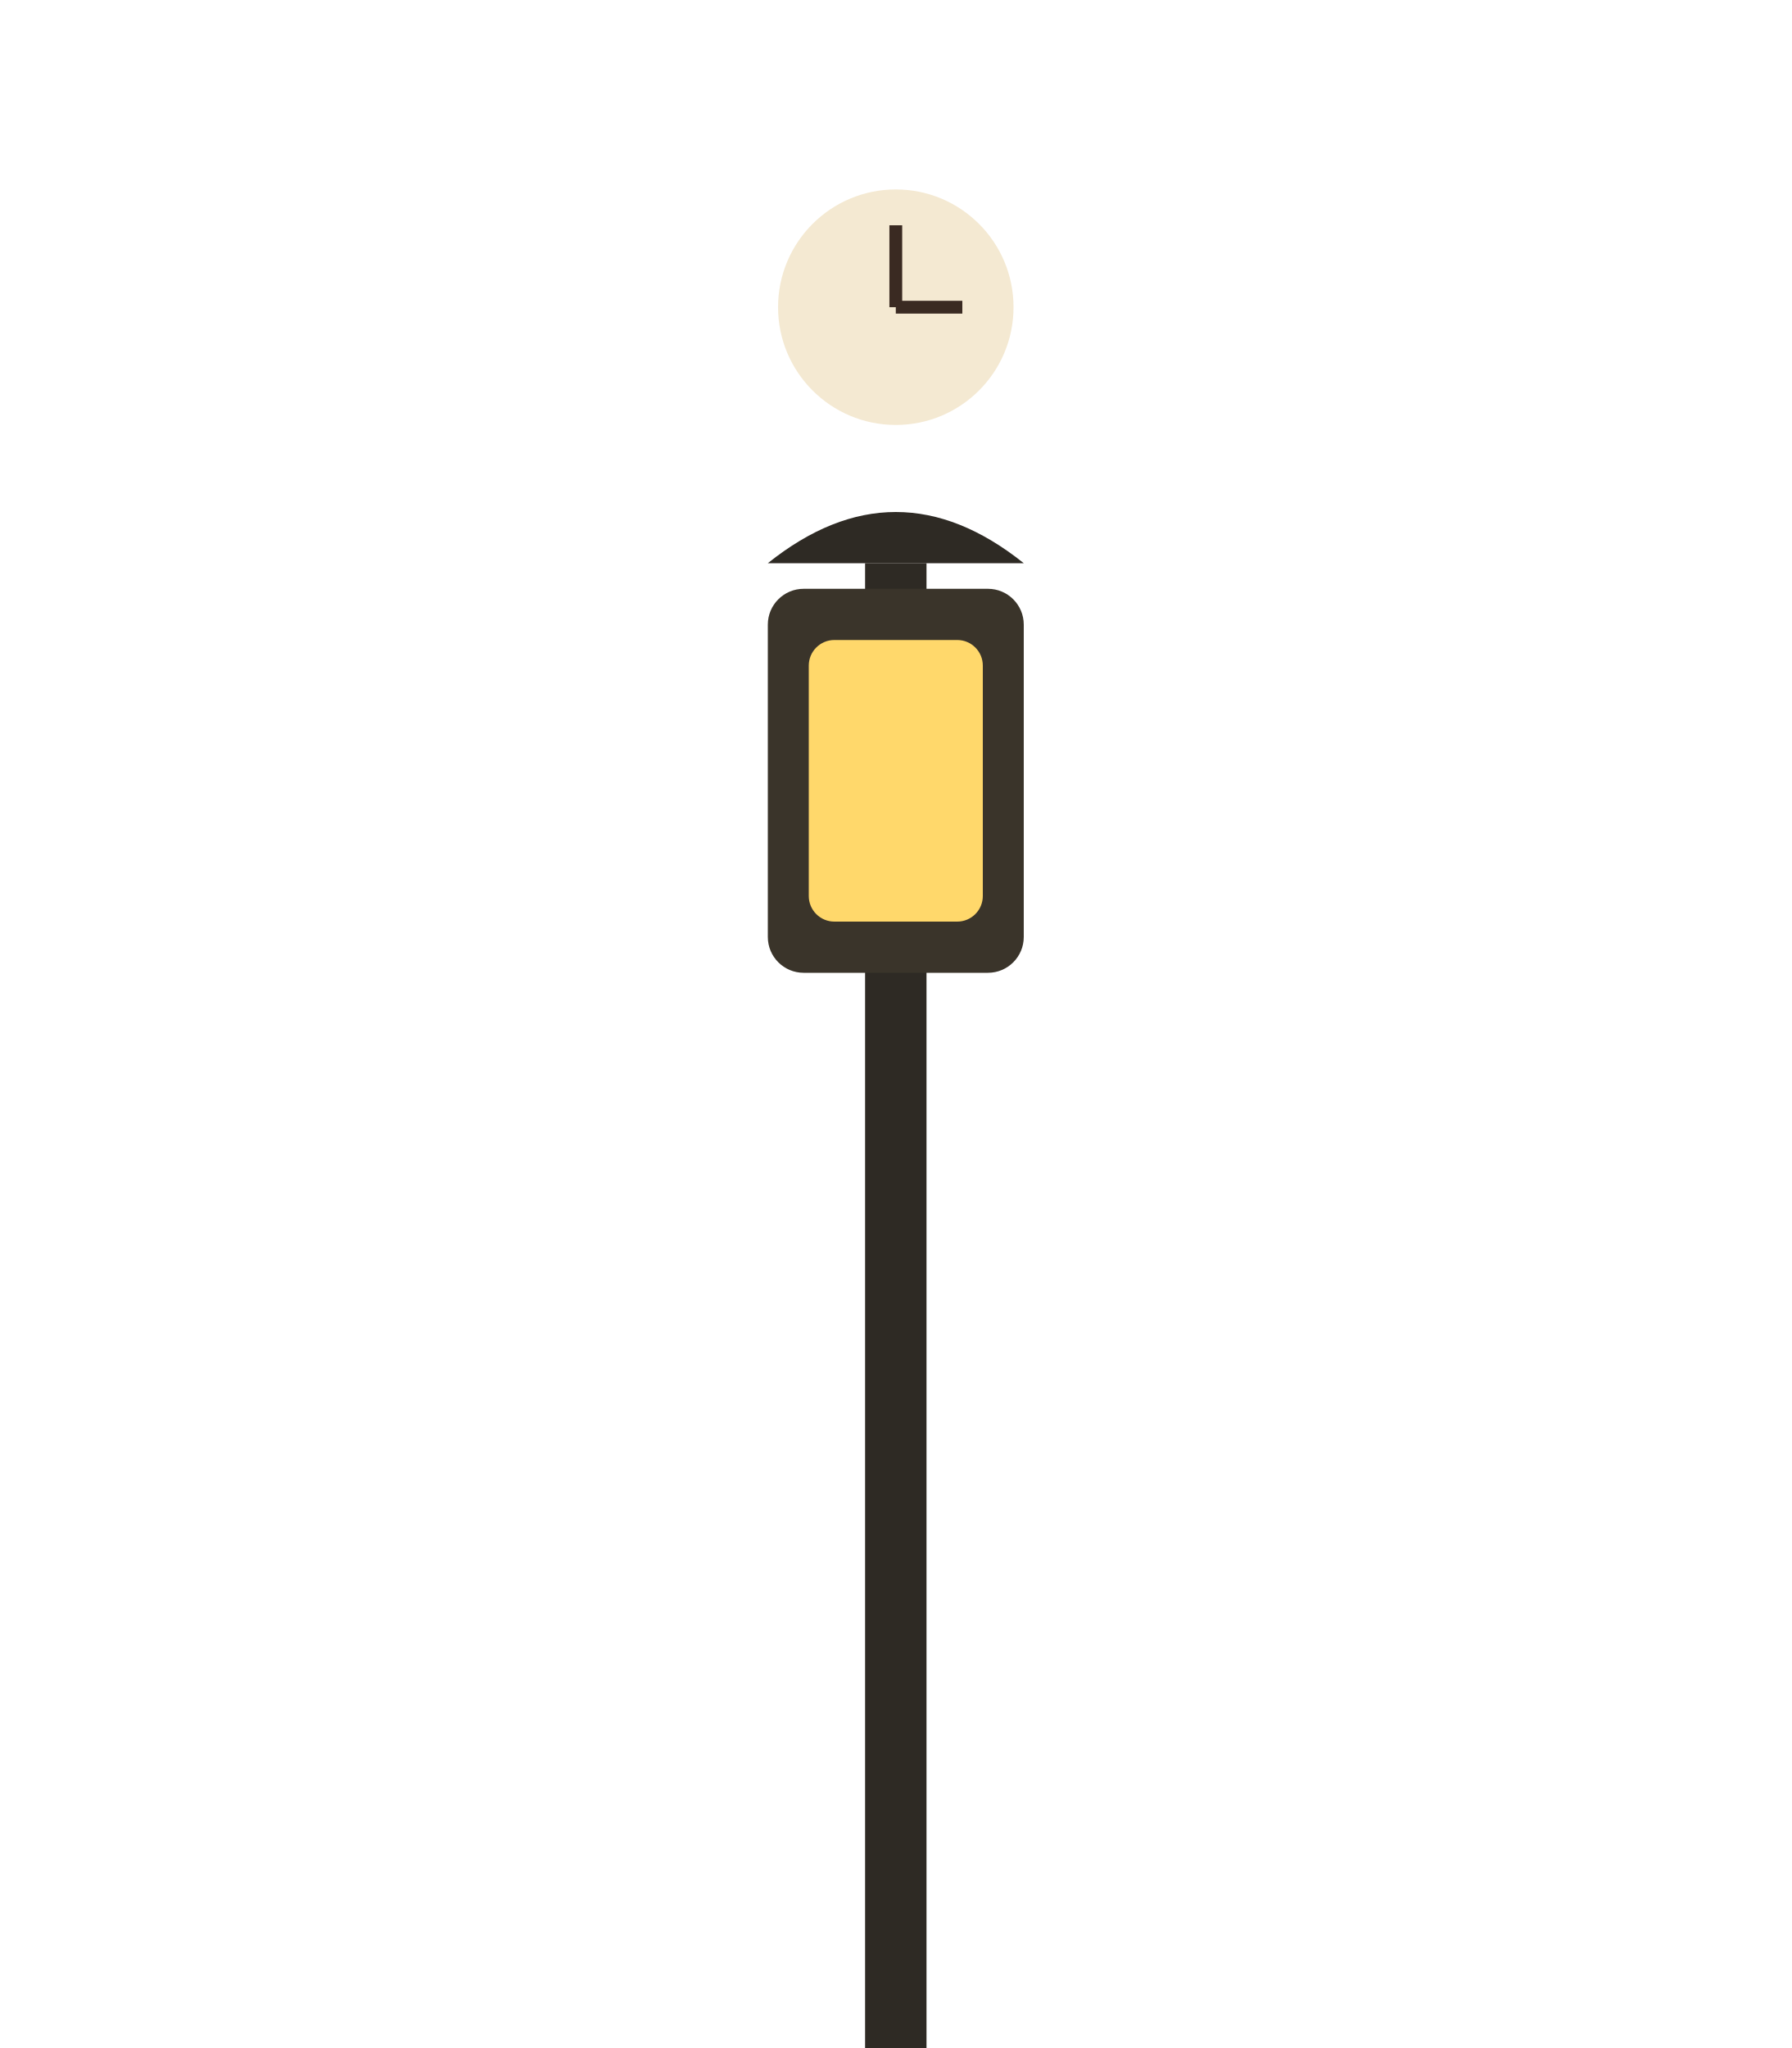
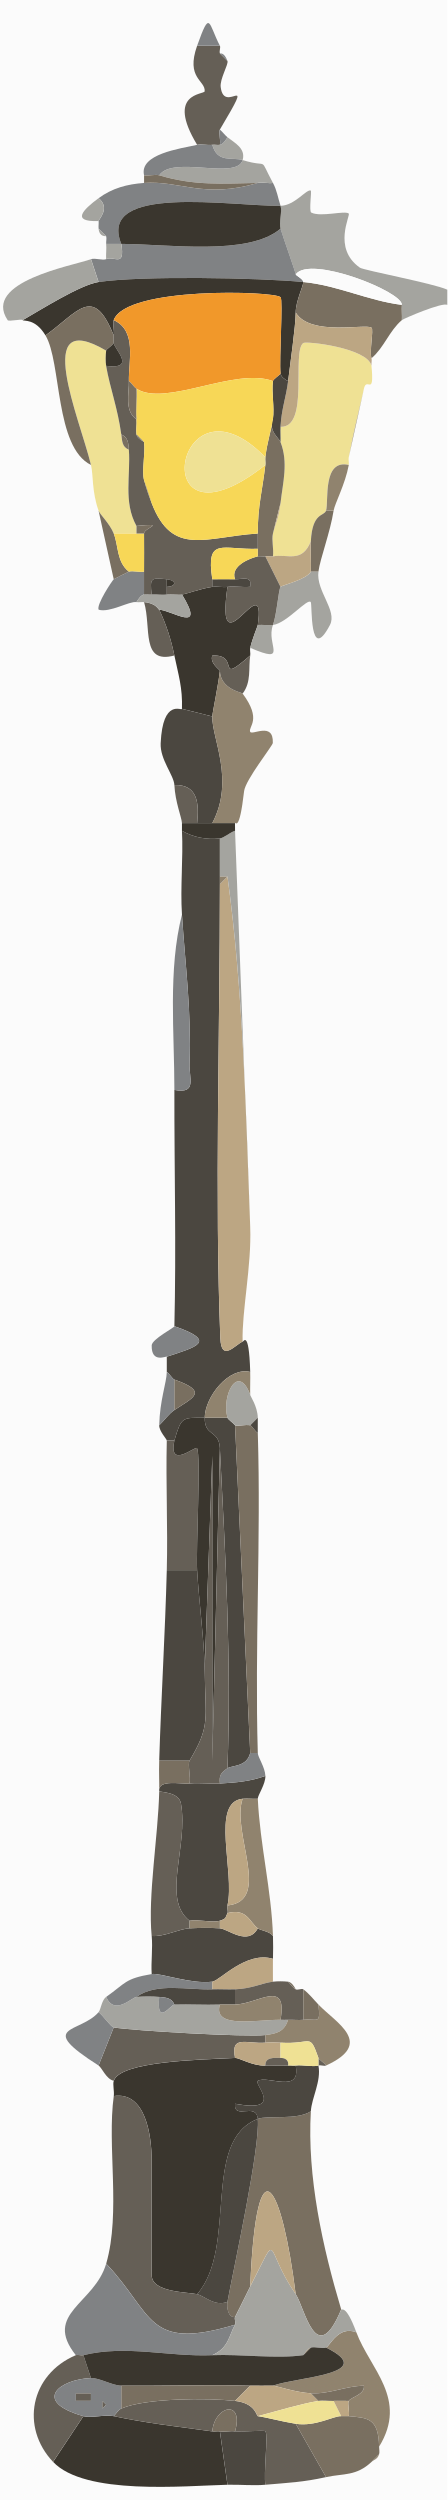
- <svg xmlns="http://www.w3.org/2000/svg" viewBox="0 0 700 800" fill="none">
-   <rect x="338" y="220" width="24" height="580" fill="#2e2a24" />
-   <path d="M300 220 q50 -40 100 0 Z" fill="#2e2a24" />
-   <rect x="300" y="230" width="100" height="150" rx="14" fill="#3a342a" />
-   <g id="anim-glow">
-     <rect x="316" y="250" width="68" height="110" rx="10" fill="#ffd86b" />
+ <svg xmlns="http://www.w3.org/2000/svg" id="Layer_1" viewBox="0 0 119.14 665.82">
+   <g id="_5B886m.tif">
+     <path d="M119.14,81.2v584.62H0V0h119.14v77.14c-3.61-1.67-22.29-5.17-23.27-5.86-7.41-5.19-2.4-13.98-2.99-14.43-1.13-.85-7.37,1.02-9.96-.24-.67-.33.17-5.77-.15-5.88-1.19-.41-4.27,4.02-8.05,4.07-.7-2.08-.92-4.05-2.02-6.09-4.01-7.43-.64-3.8-8.08-6.09.91-3.11-2.15-4.59-4.04-6.09-.73-.58-1.29-1.43-2.02-2.03,9.91-16.67,1.18-3.63.22-11.3-.27-2.18,2.13-6.08,1.8-6.97-.94-2.52-1.98-1.89-2.02-2.03-.21-.66.25-1.54,0-2.03-3.1-5.97-2.54-9.89-6.06,0-3.09,8.69,2.24,9.2,2.01,12.13-.07.93-10.48.27-2.01,14.26-4.59,1.02-15.48,2.47-14.14,8.12v2.03c-4.52.33-8.46,1.37-12.12,4.06-4.25,3.13-7.35,6.37,0,6.09.06.67-.07,1.36,0,2.03.26,2.41,1.98,1.89,2.02,2.03.16.6-.06,1.38,0,2.03.13,1.33-.09,2.72,0,4.06-.9.41-2.97-.38-4.04,0-4.87,1.74-29.03,5.99-22.2,16.23.32.48,3.69-.4,4.03,0,.3.37,3.31-.52,6.06,4.06,4.29,7.15,2.46,29.74,12.12,34.51.63,2.62.2,7.09,2.02,12.18l4.04,18.27c-.35.28-4.71,6.77-4.02,8.11,2.94.9,8.22-2.34,10.08-2.02.64.11,1.36-.06,2.02,0,1.99,6.79-.9,16.65,8.08,14.21,1.07,5.16,2.21,8.59,2.02,14.21-.02.66-5.12-2.94-5.67,9.17-.2,4.35,3.53,8.5,3.65,11.13.22,4.55,1.94,8.6,2.02,10.15.04.67-.03,1.36,0,2.03.37,7.38-.48,14.96,0,22.33-3.75,14.63-2,31.56-2.02,46.69-.03,20.92.51,42.03,0,62.93,0,.4-6,3.44-6.04,5.11-.12,4.94,4.03,2.73,4.02,3.01-.03,1.35.03,2.71,0,4.06-.07,2.94-1.85,7.5-2.02,14.21-.04,1.57,2.03,3.66,2.02,4.06-.28,11.46.3,23.05,0,34.51-.44,16.7-1.49,33.92-2.02,50.75-.11,3.38.06,5.86,0,8.12-.31,12.26-3.05,27.75-2.02,38.57.32,3.33-.22,6.8,0,10.15-7.19,1.22-6.87,2.39-12.12,6.09-1.2.85-1.4,3.34-2.02,4.06-4.89,5.68-16.94,3.4,0,14.21.9.57,2.02,3.63,4.04,4.06-.33.96.18,2.76,0,4.06-1.83,13.35,1.92,31-2.02,44.66-3.09,10.69-16.9,13.25-8.08,24.36-12.14,5.17-14.8,19.16-6.06,28.42,8.47,8.97,34.94,6.38,46.44,6.09,3.33-.08,6.79.29,10.1,0,6.12-.54,9.92-.66,16.15-2.03,4.64-1.02,8.01-.2,12.12-4.06.66-.62,1.56-.63,2.02-2.03.17-.51.01-1.44,0-2.03,7.82-12.74-2.45-20.69-6.06-30.45-2.86-7.73-3.93-5.74-4.04-6.09-4.94-16.53-9.1-35.36-8.08-52.78.21-3.6,2.82-8.01,2.02-12.18.67-.19,1.51.23,2.02,0,12.98-5.93,2.77-11.28-2.02-16.24-1.28-1.33-2.54-3-4.04-4.06-.43-.3-1.45.28-2.02,0-.37-.81-1.18-1.94-2.02-2.03-1.21-.13-2.84-.15-4.04,0,.03-2.03-.05-4.06,0-6.09s.07-4.07,0-6.09c-.41-12.22-3.45-24.24-4.04-36.54-.04-.93,2.1-3.89,2.02-6.09-.09-2.32-1.99-4.94-2.02-6.09-.83-28.34.88-56.92,0-85.26-.04-1.35.04-2.71,0-4.06-.1-3.12-2.01-5.72-2.02-6.09-.06-2.03.06-4.06,0-6.09-.35-12.13-2-7.54-2.02-8.12-.24-7.94,2.41-20.21,2.02-30.45l-4.04-105.56c.05-.67-.06-1.36,0-2.03.05-.58,1.11,2.9,2.42-8.51.35-3.06,7.62-12.1,7.65-12.85.23-5.83-5.65-1.83-6.05-3.01-.49-1.44,3.19-3.16-1.99-10.14,2.38-3.11,1.51-6.74,2.02-10.15.1-.66-.14-1.39,0-2.03,10.47,4.49,4.1-.85,6.06-6.09,3.7-.46,9.17-7.25,10.07-6.09.42.53-.41,16.63,5.1,6.1,2.03-3.87-3.73-9.03-3.06-14.22.46-3.54,3.12-10.36,4.04-16.24.29-1.88,3.12-7.13,4.04-12.18.12-.65-.12-1.38,0-2.03l4.04-18.27c.77-3.36,2.82,2.45,2.02-6.09-.07-.71.17-1.53,0-2.03,3.38-2.86,4.71-7.26,8.08-10.15.52-.45,10.9-4.88,12.12-4.06Z" fill="#fbfbfb" />
+     <path d="M74.71,54.81c3.78-.05,6.87-4.48,8.05-4.07.32.11-.53,5.55.15,5.88,2.59,1.27,8.84-.61,9.96.24.59.44-4.43,9.24,2.99,14.43.98.69,19.66,4.19,23.27,5.86v4.06c-1.22-.82-11.59,3.61-12.12,4.06.09-1.34-.13-2.73,0-4.06.35-3.47-24.51-13.37-28.27-8.12-.05-.64-3.23-9.49-4.04-12.18-.49-1.6.51-4.58,0-6.09Z" fill="#a4a49f" />
+     <path d="M58.56,223.29v10.15c0,.68,0,1.35,0,2.03,0,38.15-1.39,83.85.12,120.94.26,6.38,3.76,1.97,5.94.86.02.58,1.67-4.01,2.02,8.12-5.7-1.45-12.05,6.64-12.12,12.18,2.02-.01,4.04,0,6.06,0,.14.5,1.46,1.32,2.02,2.03l4.04,87.29c-.96,3.75-4.79,3.21-6.06,4.06,1.08-28.53-.55-56.82-2.02-85.26-.26-5.01-4.1-2.98-4.04-8.12-6.01.04-6.19-.33-8.08,6.09h-2.02c0-.4-2.06-2.49-2.02-4.06,1.35-1.26,2.5-3.03,4.04-4.06,4.89-3.28,9.31-4.84,0-8.12-.57-.2-1.27-1.58-2.02-2.03.03-1.35-.03-2.71,0-4.06,7.73-2.56,13.79-4.05,2.02-8.12.51-20.9-.03-42.01,0-62.93,6.11,1.15,3.89-3.11,4.04-7,.53-13.71-1.14-26.23-2.02-39.69-.48-7.37.37-14.94,0-22.33,3.08,1.78,6.58,2.43,10.1,2.03Z" fill="#4b4740" />
+     <path d="M70.68,550.11c2-.12,4.07.19,6.06,0,.67-.06,1.36.08,2.02,0,1.52,7.68-7.5,2.52-10.09,4.08-1.22.73,7.39,8.64-6.05,6.1-.39,4.49,5.62-.57,6.05,4.03-15.18,5.94-5.21,33.98-16.15,46.69-2.53-.58-12.12-.44-12.12-5.07v-30.45c0-6.88-1.68-18.54-10.1-17.25.18-1.3-.33-3.1,0-4.06,1.77-5.22,22.86-5.61,32.31-6.09,1.09-.05,4.84,2.23,8.08,2.03Z" fill="#3a362e" />
+     <path d="M82.79,562.29c-1.03,17.42,3.14,36.25,8.08,52.78-6.71,16.16-9.69-.55-12.12-4.06-3.62-28.93-10.37-42.49-12.12-2.03-1.37,2.67-2.6,5.35-4.04,8.12-1.92.21-2.27-2.72-2.02-4.06,1.81-9.65,8.76-41.37,8.08-48.72,2.6-1.02,10.46.42,14.14-2.03Z" fill="#796f60" />
+     <path d="M74.71,113.68c7.8.26,2.9-20.1,6.08-22.33.78-.55,17.15,1.31,18.15,6.09.8,8.54-1.25,2.73-2.02,6.09-1.55,6.75-2.7,11.17-4.04,18.27-.12.65.12,1.38,0,2.03-7.08-1.62-5.29,9.71-6.06,12.18-.49,1.56-3.64.35-4.04,8.12-2.36,6.03-6.33,3.28-10.1,4.06.27-1.9-.4-4.37,0-6.09.62-2.64,1.52-3.75,2.02-8.12.62-5.48,2.13-10.76,0-16.24.05-1.35-.07-2.71,0-4.06Z" fill="#efe194" />
+     <path d="M30.29,558.23c8.42-1.29,10.1,10.37,10.1,17.25v30.45c0,4.63,9.58,4.5,12.12,5.07,1.95.45,4.68,3.39,8.08,2.03-.25,1.34.1,4.27,2.02,4.06-.28.53.29,1.52,0,2.03-23.7,7.19-21.66-2.9-34.33-16.24,3.94-13.66.19-31.31,2.02-44.66Z" fill="#655f56" />
+     <path d="M30.29,643.49c9.1,1.93,17.12,2.79,26.25,4.06.66.09,1.36-.1,2.02,0l2.02,14.21c-11.5.29-37.98,2.88-46.44-6.09l8.08-12.18c2.09.6,5.73-.5,8.08,0Z" fill="#3a362e" />
+     <path d="M66.64,326.82c.39,10.24-2.26,22.51-2.02,30.45-2.18,1.12-5.68,5.53-5.94-.86-1.51-37.09-.11-82.79-.12-120.94l2.02-2.03c4.22,30.56,4.88,62.44,6.06,93.38Z" fill="#bca683" />
+     <path d="M52.5,418.17c.45,7.93,1.96,19.65,2.02,26.39.12,13.42,1.64,14.86-4.04,24.36h-8.08c.52-16.83,1.58-34.04,2.02-50.75h8.08Z" fill="#4b4740" />
+     <path d="M70.68,472.97c.08,2.2-2.06,5.16-2.02,6.09-1.33.09-2.71-.13-4.04,0-8.63.85-2.01,19.4-4.04,28.42-.16.71.23,1.57,0,2.03-.62,1.22-.22,1.45-2.02,2.03-1.93.62-5.72-.43-8.08,0-7.54-5.84-.24-19.82-2.29-31.21-.58-3.21-5.75-2.97-5.79-3.3-.39-3.24,5.87-1.8,8.08-2.03,2.64-.27,5.41.15,8.08,0,4.18-.23,8.16-.56,12.12-2.03Z" fill="#4b4740" />
+     <path d="M38.37,48.72c9.54-.69,15.98,4.29,30.29,0,1.07-.32,2.79.22,4.04,0,1.1,2.04,1.32,4.01,2.02,6.09-12.85.16-48.95-5.98-42.41,10.15,12.17,0,33.8,3.33,42.41-4.06.81,2.69,3.98,11.54,4.04,12.18.03.3,1.99,1.23,2.02,2.03-12.15-1.15-43.05-1.7-54.52,0l-2.02-6.09c1.07-.38,3.14.41,4.04,0,2.15-.98,5.05,2.4,4.04-4.06h-4.04c-.06-.65.16-1.43,0-2.03l-2.02-2.03c-.07-.67.06-1.36,0-2.03-.03-.39,3.23-3.48,0-6.09,3.65-2.69,7.6-3.73,12.12-4.06Z" fill="#808284" />
+     <path d="M66.64,379.6c.5.13,1.26,1.61,2.02,2.03.88,28.34-.83,56.92,0,85.26h-2.02l-4.04-87.29c.3.38,2.88-.3,4.04,0Z" fill="#796f60" />
+     <path d="M62.6,619.13c-1.69,2.98-1.66,6.17-6.06,8.12-11.65.48-22.88-2.82-34.33,0-.68.17-1.5-.22-2.02,0-8.83-11.11,4.99-13.67,8.08-24.36,12.67,13.34,10.63,23.43,34.33,16.24Z" fill="#808284" />
+     <path d="M28.27,93.38c-.15,1.1-.19,2.99,0,4.06,1.06,6.02,3.07,11.19,4.04,18.27.22,1.64.13,3.32,2.02,4.06.51,6.76-1.53,13.88,2.02,20.3v2.03h-6.06c-1.05-2.63-3.67-5.06-4.04-6.09-1.82-5.09-1.39-9.56-2.02-12.18-2.94-12.2-15.93-42.23,4.04-30.45Z" fill="#efe194" />
+     <path d="M56.54,156.3c1.3-.19,2.75.2,4.04,0-3.36,23.64,10.47-6.43,8.08,10.15-.05.32-1.5,3.77-2.02,6.09-.14.64.1,1.37,0,2.03-9.49,8.26-2.33-.35-10.09.02-.78,2,2.03,3.82,2.01,4.04-.35,3.45-2,11.29-2.02,12.18l-8.08-2.03c.19-5.62-.95-9.05-2.02-14.21-.88-4.23-2.18-8.3-4.04-12.18,3.32.1,12.58,6.59,6.06-4.06,1.26-.15,4.84-1.54,8.08-2.03Z" fill="#3a362e" />
+     <path d="M26.25,75.11c11.47-1.7,42.37-1.15,54.52,0,.04,1.05-2,5.04-2.02,8.12-.03,3.85-1.46,13.51-2.02,18.27-.81-.34-1.94-1.21-2.02-2.03-.38-3.8.72-19.59.01-20.31-1.66-1.69-41.17-2.89-44.44,6.1-.35.95.24,2.79,0,4.06-5.47-13.65-9.48-6.23-18.17,0-2.75-4.58-5.76-3.69-6.06-4.06,4.79-2.75,15.4-9.44,20.19-10.15Z" fill="#3a362e" />
+     <path d="M62.6,639.43c5.48.62,5.69,4.02,6.06,4.06,1.72.19,6.78,1.52,10.1,2.03l8.08,14.21c-6.24,1.37-10.04,1.49-16.15,2.03-.56-2.86.81-13.25,0-14.22-.37-.44-6.37.27-8.09.01,2.45-8.59-5.42-6.97-6.06,0-9.13-1.27-17.15-2.13-26.25-4.06.61-.62,1.25-1.7,2.02-2.03,6.44-2.8,23.09-2.84,30.29-2.03Z" fill="#655f56" />
+     <path d="M70.68,541.99v2.03c-5,.39-9.35-2.17-8.08,4.06-9.45.47-30.53.87-32.31,6.09-2.02-.43-3.14-3.49-4.04-4.06l4.04-10.15c5.01.88,35.56,2.63,40.39,2.03Z" fill="#655f56" />
+     <path d="M50.48,513.57c2.62-.13,5.47-.18,8.08,0,2.14.15,7.48,4.83,10.1,0,.86.65,3.08.74,4.04,2.03.07,2.02.05,4.07,0,6.09-7.14-2.14-14.16,5.83-16.15,6.09-5.72.74-13.89-2.42-16.15-2.03-.22-3.35.32-6.82,0-10.15,3.37.29,7.15-1.88,10.1-2.03Z" fill="#4b4740" />
+     <path d="M48.46,188.78l8.08,2.03c-.13,5.89,6.07,16.9,0,28.42h-4.04c.54-5.26.19-10.32-6.06-10.15-.13-2.63-3.85-6.78-3.65-11.13.55-12.11,5.65-8.51,5.67-9.17Z" fill="#4b4740" />
+     <path d="M58.56,178.63c.16,4.94,5.8,5.74,6.06,6.09,5.19,6.98,1.51,8.7,1.99,10.14.4,1.18,6.28-2.82,6.05,3.01-.03.75-7.29,9.79-7.65,12.85-1.31,11.41-2.36,7.93-2.42,8.51h-6.06c6.07-11.52-.13-22.53,0-28.42.02-.88,1.67-8.73,2.02-12.18Z" fill="#90836e" />
+     <path d="M94.91,621.16c3.61,9.75,13.87,17.71,6.06,30.45-.19-7.64-2.99-7.63-8.08-8.12.26-1.19-.4-3.35,0-4.06.56-1.01,4.31-1.64,4.04-4.04-4.89.04-9.13,2.27-14.13,2.01-4.05-.22-9.28-2.02-10.1-2.03,6.18-2.31,28.51-3.04,14.14-10.15,1.07-.47,3.3-5.92,8.08-4.06Z" fill="#90836e" />
+     <path d="M62.6,221.26l4.04,105.56c-1.18-30.94-1.84-62.82-6.06-93.38h-2.02v-10.15c1.1-.12,2.75-1.64,4.04-2.03Z" fill="#a4a49f" />
+     <path d="M107.02,81.2c-.13,1.33.09,2.72,0,4.06-3.37,2.89-4.7,7.28-8.08,10.15-.61-1.75.64-7.64.01-8.13-1.54-1.19-16.26,2.4-20.2-4.05.02-3.08,2.06-7.07,2.02-8.12,9.11.86,17.24,4.97,26.25,6.09Z" fill="#796f60" />
+     <path d="M36.35,531.84c1.86-.16,4.21-.19,6.06,0-.8,8,3.05,2.06,4.04,2.03,4.03-.13,8.09.15,12.12,0-2.03,6.58,10.09,3.98,16.15,4.06.67,0,1.35.03,2.02,0-1.04,3.21-3.06,3.69-6.06,4.06-4.82.6-35.37-1.15-40.39-2.03-.8-.14-2.9-3.25-4.04-4.06.62-.72.81-3.21,2.02-4.06,2.22,5.09,6.84.11,8.08,0Z" fill="#a4a49f" />
+     <path d="M92.89,643.49c5.09.49,7.89.48,8.08,8.12.01.59.17,1.52,0,2.03l-2.02,2.03c-4.11,3.86-7.47,3.04-12.12,4.06l-8.08-14.21c5.33.81,10.07-2.12,12.12-2.03.67.03,1.36-.06,2.02,0Z" fill="#796f60" />
+     <path d="M42.41,477.03c.04.33,5.21.09,5.79,3.3,2.05,11.39-5.25,25.37,2.29,31.21v2.03c-2.95.15-6.73,2.32-10.1,2.03-1.03-10.82,1.71-26.31,2.02-38.57Z" fill="#655f56" />
+     <path d="M46.44,383.66c-1.66,7.85,5.63,1.3,6.04,2.03,1.08,1.97-.3,26.72.02,32.48h-8.08c.3-11.46-.28-23.04,0-34.51h2.02Z" fill="#655f56" />
+     <path d="M30.29,89.32c-.12.61-.01,1.39,0,2.03-.4.75-1.96,1.62-2.02,2.03-19.97-11.78-6.98,18.25-4.04,30.45-9.66-4.77-7.82-27.36-12.12-34.51,8.7-6.23,12.7-13.65,18.17,0Z" fill="#796f60" />
+     <path d="M58.56,12.18c.25.49-.21,1.37,0,2.03l2.02,2.03c.33.89-2.08,4.79-1.8,6.97.96,7.67,9.69-5.37-.22,11.3-.4.67.27,2.87,0,4.06-.65.12-1.36-.09-2.02,0-1.28.18-2.85-.27-4.04,0-8.47-13.99,1.94-13.33,2.01-14.26.22-2.93-5.1-3.44-2.01-12.13h6.06Z" fill="#655f56" />
+     <path d="M22.21,627.25l2.02,6.09c-8.28.3-15.94,6.16-2.02,10.15l-8.08,12.18c-8.74-9.25-6.08-23.25,6.06-28.42.52-.22,1.34.17,2.02,0Z" fill="#655f56" />
+     <path d="M78.75,83.23c3.95,6.45,18.67,2.87,20.2,4.05.63.49-.62,6.38-.01,8.13.17.5-.07,1.32,0,2.03-1.01-4.78-17.37-6.64-18.15-6.09-3.18,2.23,1.72,22.59-6.08,22.33.24-4.73,1.55-8.15,2.02-12.18.55-4.75,1.99-14.42,2.02-18.27Z" fill="#bca683" />
+     <path d="M24.23,69.02l2.02,6.09c-4.8.71-15.4,7.4-20.19,10.15-.34-.41-3.71.47-4.03,0-6.82-10.24,17.33-14.49,22.2-16.23Z" fill="#a4a49f" />
+     <path d="M68.66,479.06c.59,12.3,3.63,24.32,4.04,36.54-.96-1.29-3.17-1.38-4.04-2.03-2.26-1.71-2.83-5.39-8.08-4.06.23-.46-.16-1.32,0-2.03,11.99-1.23.9-19.49,4.04-28.42,1.32-.13,2.71.09,4.04,0Z" fill="#90836e" />
+     <path d="M48.46,243.59c.89,13.46,2.56,25.98,2.02,39.69-.15,3.89,2.07,8.14-4.04,7,.02-15.13-1.73-32.06,2.02-46.69Z" fill="#808284" />
+     <path d="M84.81,550.11c.8,4.17-1.81,8.58-2.02,12.18-3.68,2.45-11.53,1.01-14.14,2.03.69,7.35-6.27,39.07-8.08,48.72-3.4,1.36-6.12-1.58-8.08-2.03,10.94-12.7.98-40.75,16.15-46.69-.43-4.6-6.44.45-6.05-4.03,13.44,2.55,4.84-5.36,6.05-6.1,2.59-1.56,11.61,3.6,10.09-4.08,1.89-.24,4.54.44,6.06,0Z" fill="#4b4740" />
+     <path d="M62.6,647.55c1.71.25,7.72-.46,8.09-.01.8.97-.57,11.36,0,14.22-3.3.29-6.76-.08-10.1,0l-2.02-14.21c1.3.2,2.74-.19,4.04,0Z" fill="#4b4740" />
+     <path d="M86.83,550.11c-.46-.76-1.81-1.44-2.02-2.03-2.49-6.87-1.57-3.53-10.1-4.06-1.3-.08-2.74-.1-4.04,0v-2.03c3-.37,5.02-.85,6.06-4.06,1.33-.06,2.73.15,4.04,0,3.83-.44,4.63,1.51,4.04-4.06,4.79,4.96,15,10.31,2.02,16.24Z" fill="#90836e" />
+     <path d="M84.81,152.24c-.67,5.19,5.09,10.35,3.06,14.22-5.51,10.53-4.69-5.57-5.1-6.1-.9-1.16-6.37,5.63-10.07,6.09-1.96,5.24,4.41,10.58-6.06,6.09.52-2.32,1.97-5.77,2.02-6.09,1.33-.11,2.73.16,4.04,0,1.01-2.69,1.46-9.24,2.02-10.15.24-.39,6.88-1.91,8.08-4.06h2.02Z" fill="#a4a49f" />
+     <path d="M64.62,42.63c7.44,2.29,4.06-1.34,8.08,6.09-1.25.22-2.97-.32-4.04,0-9.48.17-16.89.79-26.25-2.03,3.6-5.38,20.63,1.36,22.21-4.06-2.78-.86-6.71.89-8.08-4.06.66-.09,1.37.12,2.02,0,.81-.15,1.59-1.28,2.02-2.03,1.88,1.49,4.94,2.98,4.04,6.09Z" fill="#a4a49f" />
+     <path d="M26.25,535.9c1.14.81,3.24,3.92,4.04,4.06l-4.04,10.15c-16.94-10.81-4.89-8.53,0-14.21Z" fill="#808284" />
+     <path d="M52.5,38.57c1.19-.27,2.76.18,4.04,0,1.36,4.95,5.29,3.2,8.08,4.06-1.58,5.42-18.61-1.32-22.21,4.06-1.07-.32-2.79.22-4.04,0-1.34-5.65,9.55-7.1,14.14-8.12Z" fill="#808284" />
+     <path d="M40.39,525.75c2.26-.39,10.43,2.77,16.15,2.03v2.03c-6.35.24-14.88-1.88-20.19,2.03-1.24.11-5.85,5.09-8.08,0,5.25-3.7,4.93-4.87,12.12-6.09Z" fill="#808284" />
+     <path d="M72.69,521.69c-.05,2.03.03,4.06,0,6.09-3.04.39-5.52,1.84-10.1,2.03-2.01.08-4.04-.08-6.06,0v-2.03c2-.26,9.01-8.23,16.15-6.09Z" fill="#bca683" />
+     <path d="M76.73,527.78c.63.63,1.25,1.65,2.02,2.03.57.28,1.59-.3,2.02,0v8.12c-1.31.15-2.71-.06-4.04,0-.67.03-1.35,0-2.02,0,1.92-11.07-5.96-4.23-12.12-4.06v-4.06c4.57-.19,7.06-1.64,10.1-2.03,1.2-.15,2.83-.13,4.04,0Z" fill="#655f56" />
+     <path d="M38.37,152.24v6.09c-.8.15-1.59,1.28-2.02,2.03-1.86-.33-7.14,2.92-10.08,2.02-.68-1.34,3.67-7.83,4.02-8.11.18-.14,3.8-1.95,4.04-2.03,1.05-.33,2.8.23,4.04,0Z" fill="#808284" />
+     <path d="M92.89,121.8c1.34-7.1,2.49-11.52,4.04-18.27l-4.04,18.27Z" fill="#90836e" />
+     <path d="M66.64,371.48c.01.37,1.92,2.97,2.02,6.09l-2.02,2.03c-1.16-.3-3.74.38-4.04,0-.56-.71-1.88-1.53-2.02-2.03-1.65-5.9,2.84-14.73,6.06-6.09Z" fill="#a4a49f" />
+     <path d="M84.81,152.24h-2.02c.09-2.7-.14-5.43,0-8.12.4-7.77,3.55-6.56,4.04-8.12h2.02c-.92,5.88-3.58,12.7-4.04,16.24Z" fill="#796f60" />
+     <path d="M42.41,46.69c9.36,2.82,16.78,2.2,26.25,2.03-14.31,4.29-20.75-.69-30.29,0v-2.03c1.25.22,2.97-.32,4.04,0Z" fill="#796f60" />
+     <path d="M42.41,162.39c1.86,3.88,3.16,7.95,4.04,12.18-8.98,2.44-6.09-7.42-8.08-14.21,3.26.27,3.81,2.02,4.04,2.03Z" fill="#655f56" />
+     <path d="M30.29,142.1c1.29,3.22.74,7.57,4.04,10.15-.24.08-3.86,1.89-4.04,2.03l-4.04-18.27c.37,1.02,2.99,3.46,4.04,6.09Z" fill="#796f60" />
+     <path d="M46.44,353.21c11.77,4.07,5.71,5.56-2.02,8.12,0-.28-4.14,1.93-4.02-3.01.04-1.67,6.03-4.71,6.04-5.11Z" fill="#808284" />
+     <path d="M50.48,468.91c-.53.88.36,4.48,0,6.09-2.21.23-8.47-1.21-8.08,2.03.06-2.26-.11-4.74,0-8.12h8.08Z" fill="#796f60" />
+     <path d="M68.66,466.88c.03,1.14,1.93,3.77,2.02,6.09-3.96,1.47-7.93,1.8-12.12,2.03-.26-2.14.31-2.92,2.02-4.06,1.27-.85,5.1-.31,6.06-4.06h2.02Z" fill="#808284" />
+     <path d="M46.44,367.42v8.12c-1.54,1.03-2.69,2.8-4.04,4.06.16-6.71,1.95-11.27,2.02-14.21.75.45,1.45,1.83,2.02,2.03Z" fill="#808284" />
+     <path d="M40.39,158.33c1.32-.1,2.75.2,4.04,0s2.73.15,4.04,0c6.52,10.65-2.73,4.16-6.06,4.06-.23,0-.78-1.76-4.04-2.03-.66-.06-1.38.11-2.02,0,.43-.75,1.21-1.88,2.02-2.03.64-.12,1.36.05,2.02,0Z" fill="#a4a49f" />
+     <path d="M52.5,219.23h-4.04c-.08-1.55-1.8-5.6-2.02-10.15,6.25-.17,6.6,4.89,6.06,10.15Z" fill="#655f56" />
+     <path d="M92.89,123.83c-.91,5.05-3.74,10.3-4.04,12.18h-2.02c.77-2.47-1.02-13.8,6.06-12.18Z" fill="#90836e" />
+     <path d="M52.5,219.23h10.1c-.06.67.05,1.36,0,2.03-1.29.39-2.94,1.91-4.04,2.03-3.51.4-7.02-.25-10.1-2.03-.03-.67.04-1.36,0-2.03h4.04Z" fill="#3a362e" />
+     <path d="M58.56,178.63c.02-.22-2.79-2.04-2.01-4.04,7.76-.37.6,8.24,10.09-.02-.51,3.41.36,7.04-2.02,10.15-.26-.35-5.9-1.15-6.06-6.09Z" fill="#655f56" />
+     <path d="M58.56,12.18h-6.06c3.52-9.89,2.96-5.97,6.06,0Z" fill="#808284" />
+     <path d="M78.75,611.01c2.42,3.51,5.41,20.22,12.12,4.06.1.35,1.18-1.64,4.04,6.09-4.78-1.86-7,3.59-8.08,4.06-.87.38-2.81-.29-4.04,0-1.06.25-1.85,2.01-2.02,2.03-7.11,1.02-16.6-.31-24.23,0,4.4-1.95,4.37-5.14,6.06-8.12.29-.51-.28-1.49,0-2.03,1.44-2.77,2.67-5.45,4.04-8.12,8.06-15.66,3.42-10.56,12.12,2.03Z" fill="#a4a49f" />
+     <path d="M26.25,58.87c-7.35.28-4.25-2.96,0-6.09,3.23,2.61-.03,5.7,0,6.09Z" fill="#a4a49f" />
+     <path d="M66.64,365.39c.06,2.03-.06,4.06,0,6.09-3.22-8.64-7.71.19-6.06,6.09-2.02,0-4.04-.01-6.06,0,.07-5.54,6.42-13.63,12.12-12.18Z" fill="#90836e" />
+     <path d="M84.81,533.87c.59,5.57-.21,3.62-4.04,4.06v-8.12c1.5,1.06,2.75,2.73,4.04,4.06Z" fill="#796f60" />
+     <path d="M32.31,64.96c1.01,6.46-1.89,3.08-4.04,4.06-.09-1.34.13-2.73,0-4.06h4.04Z" fill="#a4a49f" />
+     <path d="M68.66,381.63c-.76-.42-1.52-1.9-2.02-2.03l2.02-2.03c.04,1.35-.04,2.71,0,4.06Z" fill="#4b4740" />
+     <path d="M60.58,36.54c-.43.75-1.21,1.88-2.02,2.03.27-1.18-.4-3.39,0-4.06.72.6,1.29,1.45,2.02,2.03Z" fill="#808284" />
+     <path d="M28.27,62.93c-.04-.14-1.76.38-2.02-2.03l2.02,2.03Z" fill="#a4a49f" />
+     <path d="M78.75,529.81c-.77-.38-1.39-1.4-2.02-2.03.84.09,1.65,1.22,2.02,2.03Z" fill="#796f60" />
+     <path d="M86.83,550.11c-.51.23-1.35-.19-2.02,0v-2.03c.21.59,1.56,1.27,2.02,2.03Z" fill="#655f56" />
+     <path d="M60.58,16.24l-2.02-2.03c.04.14,1.08-.49,2.02,2.03Z" fill="#808284" />
+     <path d="M98.95,655.67l2.02-2.03c-.46,1.4-1.36,1.41-2.02,2.03Z" fill="#90836e" />
+     <path d="M74.71,54.81c.51,1.51-.49,4.49,0,6.09-8.6,7.39-30.24,4.06-42.41,4.06-6.54-16.13,29.55-9.99,42.41-10.15Z" fill="#3a362e" />
+     <path d="M78.75,73.08c3.76-5.25,28.62,4.65,28.27,8.12-9.01-1.12-17.14-5.23-26.25-6.09-.03-.8-1.99-1.73-2.02-2.03Z" fill="#fbfbfb" />
+     <path d="M54.52,377.57c-.06,5.14,3.78,3.11,4.04,8.12l-2.02,83.23v-81.2l-2.02,56.84c-.06-6.74-1.57-18.46-2.02-26.39-.33-5.75,1.06-30.5-.02-32.48-.4-.74-7.69,5.82-6.04-2.03,1.89-6.42,2.07-6.05,8.08-6.09Z" fill="#3a362e" />
+     <path d="M46.44,367.42c9.31,3.28,4.89,4.84,0,8.12v-8.12Z" fill="#796f60" />
+     <path d="M58.56,235.47c0-.68,0-1.35,0-2.03h2.02l-2.02,2.03Z" fill="#90836e" />
+     <path d="M70.68,544.02c1.3-.1,2.74-.08,4.04,0v4.06c-1.68-.02-4.14-.26-4.04,2.03-3.24.2-6.99-2.08-8.08-2.03-1.27-6.23,3.07-3.67,8.08-4.06Z" fill="#bca683" />
+     <path d="M74.71,544.02c8.53.53,7.6-2.81,10.1,4.06v2.03c-1.52.44-4.16-.24-6.06,0-.66.08-1.35-.06-2.02,0,.23-1.44-.77-2.02-2.02-2.03v-4.06Z" fill="#efe194" />
+     <path d="M74.71,548.08c1.25.01,2.25.59,2.02,2.03-1.99.19-4.06-.12-6.06,0-.1-2.29,2.36-2.05,4.04-2.03Z" fill="#655f56" />
+     <path d="M78.75,611.01c-8.69-12.59-4.05-17.69-12.12-2.03,1.75-40.46,8.5-26.9,12.12,2.03Z" fill="#bca683" />
+     <path d="M74.71,117.74c2.13,5.48.62,10.76,0,16.24l-2.02,8.12c-.4,1.72.27,4.19,0,6.09-.65.13-1.38-.15-2.02,0s-1.38-.15-2.02,0v-2.03c0-1.35,0-2.71,0-4.06-.02-7.37,1.28-11.73,2.02-18.27.08-.67-.08-1.36,0-2.03.5-4.26,1.63-7.38,2.02-10.15-1.24,3.16,1.55,4.89,2.02,6.09Z" fill="#796f60" />
+     <path d="M82.79,152.24c-1.19,2.15-7.84,3.67-8.08,4.06l-4.04-8.12c.63-.15,1.37.13,2.02,0,3.77-.78,7.74,1.97,10.1-4.06-.14,2.69.09,5.42,0,8.12Z" fill="#bca683" />
+     <path d="M76.73,101.5c-.47,4.03-1.78,7.45-2.02,12.18-.07,1.35.05,2.71,0,4.06-.47-1.2-3.25-2.93-2.02-6.09.46-3.27-.39-6.86,0-10.15.06-.49,1.53-1.36,2.02-2.03.08.82,1.21,1.69,2.02,2.03Z" fill="#4b4740" />
+     <path d="M72.69,142.1l2.02-8.12c-.5,4.37-1.4,5.48-2.02,8.12Z" fill="#bca683" />
+     <path d="M24.23,633.34c2.23-.08,5.71,2.01,8.08,2.03v6.09c-.77.33-1.4,1.41-2.02,2.03-2.35-.5-5.99.6-8.08,0-13.92-3.99-6.26-9.85,2.02-10.15ZM24.22,637.42h-4.01v1.98h4.01v-1.98ZM27.26,639.43v2.03l1.01-1.01-1.01-1.01Z" fill="#808284" />
+     <path d="M62.6,647.55c-1.3-.19-2.74.2-4.04,0-.66-.1-1.36.09-2.02,0,.63-6.97,8.51-8.59,6.06,0Z" fill="#796f60" />
+     <path d="M60.58,470.94c-1.71,1.14-2.28,1.92-2.02,4.06-2.66.15-5.44-.27-8.08,0,.36-1.61-.53-5.21,0-6.09,5.68-9.5,4.16-10.94,4.04-24.36l2.02-56.84v81.2l2.02-83.23c1.47,28.44,3.1,56.72,2.02,85.26Z" fill="#655f56" />
+     <path d="M64.62,479.06c-3.14,8.92,7.95,27.19-4.04,28.42,2.03-9.02-4.6-27.57,4.04-28.42Z" fill="#bca683" />
+     <path d="M68.66,513.57c-2.62,4.83-7.96.15-10.1,0v-2.03c1.8-.58,1.4-.81,2.02-2.03,5.25-1.33,5.81,2.35,8.08,4.06Z" fill="#bca683" />
+     <path d="M58.56,511.54v2.03c-2.61-.18-5.46-.13-8.08,0v-2.03c2.36-.43,6.14.62,8.08,0Z" fill="#90836e" />
+     <path d="M56.54,627.25c7.63-.31,17.12,1.02,24.23,0l2.02-2.03c1.23-.29,3.17.38,4.04,0,14.37,7.11-7.96,7.84-14.14,10.15-2.02-.02-4.04.05-6.06,0-11.07-.29-23.07.08-34.33,0-2.37-.02-5.85-2.11-8.08-2.03l-2.02-6.09c11.45-2.82,22.68.48,34.33,0Z" fill="#3a362e" />
+     <path d="M34.33,101.5c.08,3.28-1.25,8,2.02,10.15.12,1.33-.16,2.74,0,4.06.14,1.12,2,1.89,2.02,2.03.4,3.08-.68,7.6,0,10.15s1.1,3.7,2.02,6.09c5.58,14.49,14.42,8.95,28.27,8.12,0,1.35,0,2.71,0,4.06-9.41.32-13.87-3.34-12.12,8.12v2.03c-3.24.49-6.82,1.88-8.08,2.03s-2.75-.2-4.04,0v-2.03c2.65-.15,2.61-1.73,0-2.03-4.35-.5-4.49-.27-4.04,4.06-.66.05-1.38-.12-2.02,0v-6.09c0-3.38.04-6.77,0-10.15-.02-1.57,6.31-2.84-2.02-2.03-3.54-6.41-1.51-13.54-2.02-20.3-.13-1.66-.19-3.31-2.02-4.06-.97-7.08-2.98-12.25-4.04-18.27,8.27,1.07,2.05-4.64,2.02-6.09-.01-.64-.12-1.42,0-2.03.24-1.27-.35-3.11,0-4.06,6.26,2.82,3.92,10.97,4.04,16.24Z" fill="#655f56" />
+     <path d="M36.35,142.1h2.02c.04,3.38,0,6.77,0,10.15-1.24.23-2.99-.33-4.04,0-3.3-2.58-2.75-6.93-4.04-10.15h6.06Z" fill="#f7d757" />
+     <path d="M30.29,91.35c.03,1.45,6.25,7.16-2.02,6.09-.19-1.07-.15-2.96,0-4.06.06-.41,1.62-1.28,2.02-2.03Z" fill="#3a362e" />
+     <path d="M34.33,119.77c-1.89-.74-1.79-2.42-2.02-4.06,1.83.75,1.89,2.4,2.02,4.06Z" fill="#796f60" />
+     <path d="M36.35,140.07c8.33-.81,2,.46,2.02,2.03h-2.02v-2.03Z" fill="#796f60" />
+     <path d="M74.71,156.3c-.56.91-1.01,7.46-2.02,10.15-1.31.16-2.71-.11-4.04,0,2.39-16.58-11.44,13.49-8.08-10.15,1.94-.3,4.08.23,6.04-.03.6-3.07-1.98-1.96-4.02-2-1.33-3.55,3.92-5.6,6.06-6.09.64-.15,1.38.15,2.02,0l4.04,8.12Z" fill="#655f56" />
+     <path d="M62.6,154.27c2.04.05,4.63-1.07,4.02,2-1.96.26-4.11-.28-6.04.03-1.29.2-2.74-.19-4.04,0v-2.03c2.02.03,4.04-.05,6.06,0Z" fill="#4b4740" />
+     <path d="M30.29,85.26c3.27-8.99,42.77-7.79,44.44-6.1.71.72-.39,16.51-.01,20.31-.49.67-1.96,1.54-2.02,2.03-10.05-3.81-28.63,6.98-36.35,2.03-.73-.47-1.28-1.5-2.02-2.03-.12-5.27,2.22-13.42-4.04-16.24Z" fill="#f1982a" />
+     <path d="M66.64,635.37l-4.04,4.06c-7.19-.81-23.85-.77-30.29,2.03v-6.09c11.26.08,23.25-.29,34.33,0Z" fill="#796f60" />
+     <path d="M72.69,635.37c.81,0,6.05,1.81,10.1,2.03l2.02,2.03c-4.62.76-11.37,2.8-16.15,4.06-.36-.04-.58-3.44-6.06-4.06l4.04-4.06c2.02.05,4.04-.02,6.06,0Z" fill="#bca683" />
+     <path d="M88.85,639.43l2.02,4.06c-2.05-.09-6.79,2.84-12.12,2.03-3.32-.51-8.38-1.84-10.1-2.03,4.79-1.26,11.54-3.3,16.15-4.06,1.25-.21,2.73.06,4.04,0Z" fill="#efe194" />
+     <path d="M82.79,637.4c5,.27,9.25-1.96,14.13-2.01.28,2.39-3.48,3.03-4.04,4.04-1.34.04-2.7-.06-4.04,0s-2.79-.21-4.04,0l-2.02-2.03Z" fill="#796f60" />
+     <path d="M92.89,639.43c-.4.71.26,2.87,0,4.06-.66-.06-1.35.03-2.02,0l-2.02-4.06c1.34-.06,2.7.04,4.04,0Z" fill="#bca683" />
+     <path d="M56.54,529.81c2.01-.08,4.04.08,6.06,0v4.06c-1.34.04-2.7-.05-4.04,0-4.03.15-8.09-.13-12.12,0-.75-1.86-2.39-1.86-4.04-2.03-1.85-.19-4.2-.16-6.06,0,5.31-3.91,13.84-1.79,20.19-2.03Z" fill="#4b4740" />
+     <path d="M62.6,533.87c6.15-.17,14.04-7.01,12.12,4.06-6.06-.08-18.19,2.52-16.15-4.06,1.34-.05,2.69.04,4.04,0Z" fill="#90836e" />
+     <path d="M46.44,533.87c-.98.03-4.84,5.97-4.04-2.03,1.65.17,3.28.17,4.04,2.03Z" fill="#808284" />
+     <path d="M44.42,154.27v4.06c-1.28.2-2.72-.1-4.04,0-.45-4.33-.31-4.56,4.04-4.06Z" fill="#4b4740" />
+     <path d="M80.77,627.25c.17-.02.96-1.78,2.02-2.03l-2.02,2.03Z" fill="#90836e" />
+     <path d="M72.69,101.5c-.39,3.29.46,6.88,0,10.15-.39,2.77-1.52,5.89-2.02,10.15-24.21-24.99-32.76,27.91,0,2.03-.74,6.54-2.04,10.9-2.02,18.27-13.85.83-22.69,6.37-28.27-8.12l-2.02-6.09c-.68-2.55.4-7.07,0-10.15l-2.02-2.03c-.16-1.32.12-2.73,0-4.06-.23-2.67.16-5.44,0-8.12,7.71,4.95,26.3-5.84,36.35-2.03Z" fill="#f7d757" />
+     <path d="M70.68,123.83c-32.76,25.88-24.21-27.02,0-2.03-.08.67.08,1.36,0,2.03Z" fill="#efe194" />
+     <path d="M68.66,146.16v2.03c-2.14.49-7.39,2.54-6.06,6.09-2.02-.05-4.04.03-6.06,0-1.75-11.46,2.7-7.8,12.12-8.12Z" fill="#f7d757" />
+     <rect x="20.21" y="637.42" width="4.01" height="1.98" fill="#655f56" />
+     <polygon points="27.26 639.43 28.27 640.44 27.26 641.46 27.26 639.43" fill="#655f56" />
+     <path d="M36.35,103.53c.16,2.68-.23,5.45,0,8.12-3.27-2.15-1.94-6.87-2.02-10.15.74.53,1.29,1.56,2.02,2.03Z" fill="#796f60" />
+     <path d="M40.39,133.98c-.92-2.39-1.34-3.54-2.02-6.09l2.02,6.09Z" fill="#796f60" />
+     <path d="M38.37,117.74c-.02-.14-1.88-.91-2.02-2.03l2.02,2.03Z" fill="#796f60" />
+     <path d="M44.42,156.3v-2.03c2.61.3,2.65,1.88,0,2.03Z" fill="#3a362e" />
  </g>
-   <circle cx="350" cy="120" r="46" fill="#f4e9d2" />
-   <line x1="350" y1="120" x2="350" y2="88" stroke="#3a2a22" stroke-width="5" />
-   <line x1="350" y1="120" x2="376" y2="120" stroke="#3a2a22" stroke-width="5" />
</svg>
